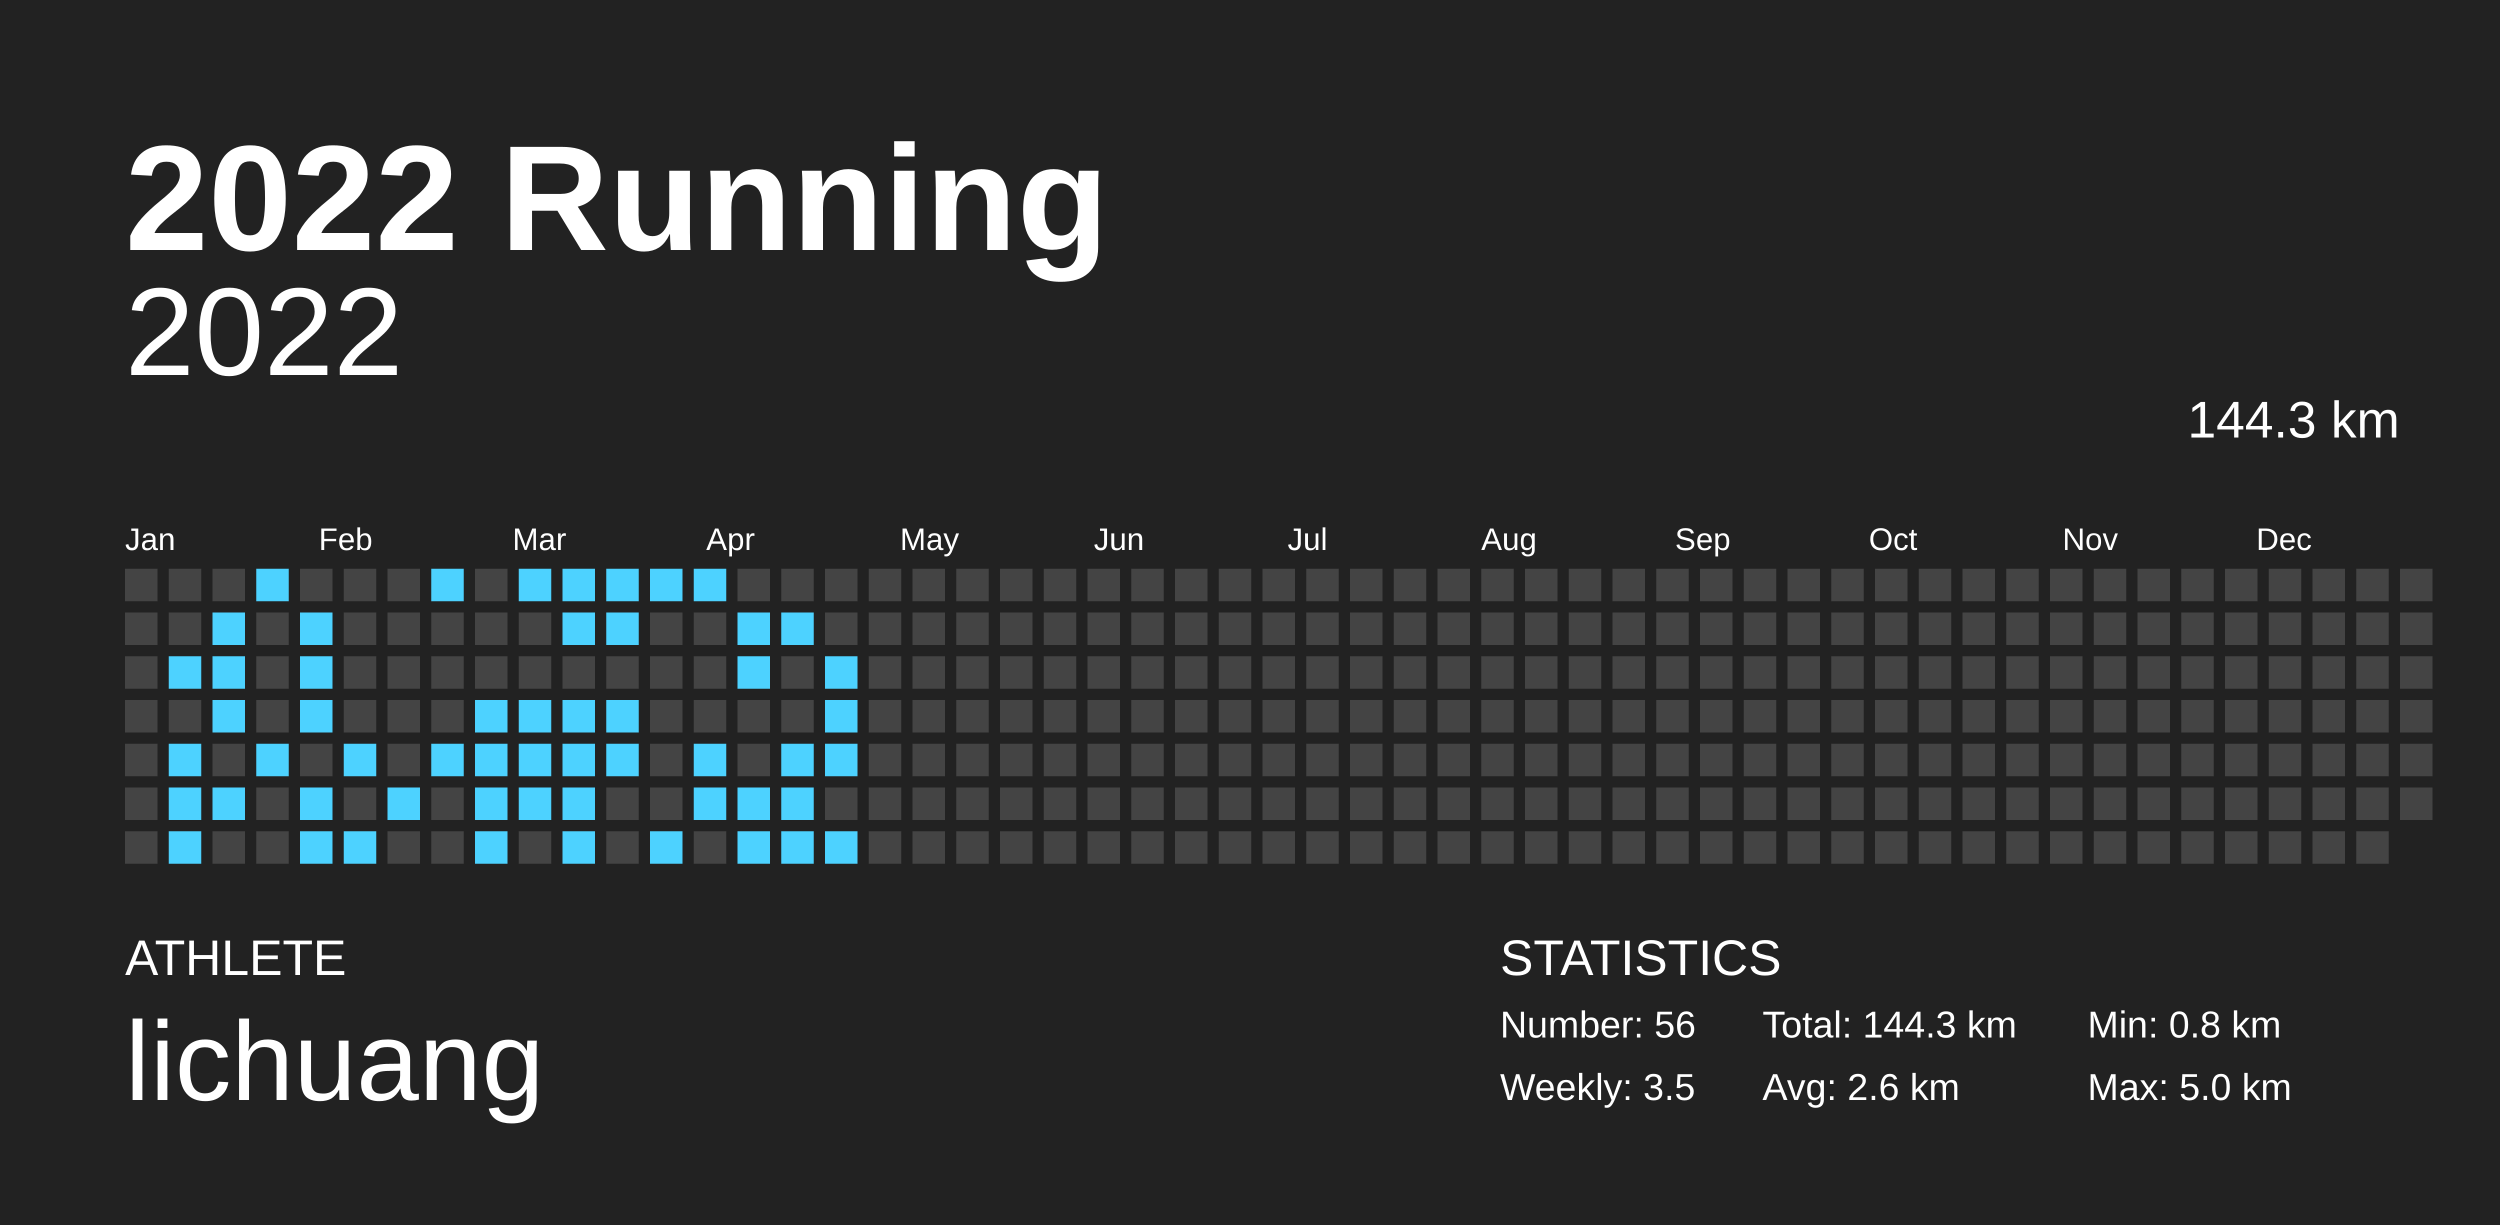
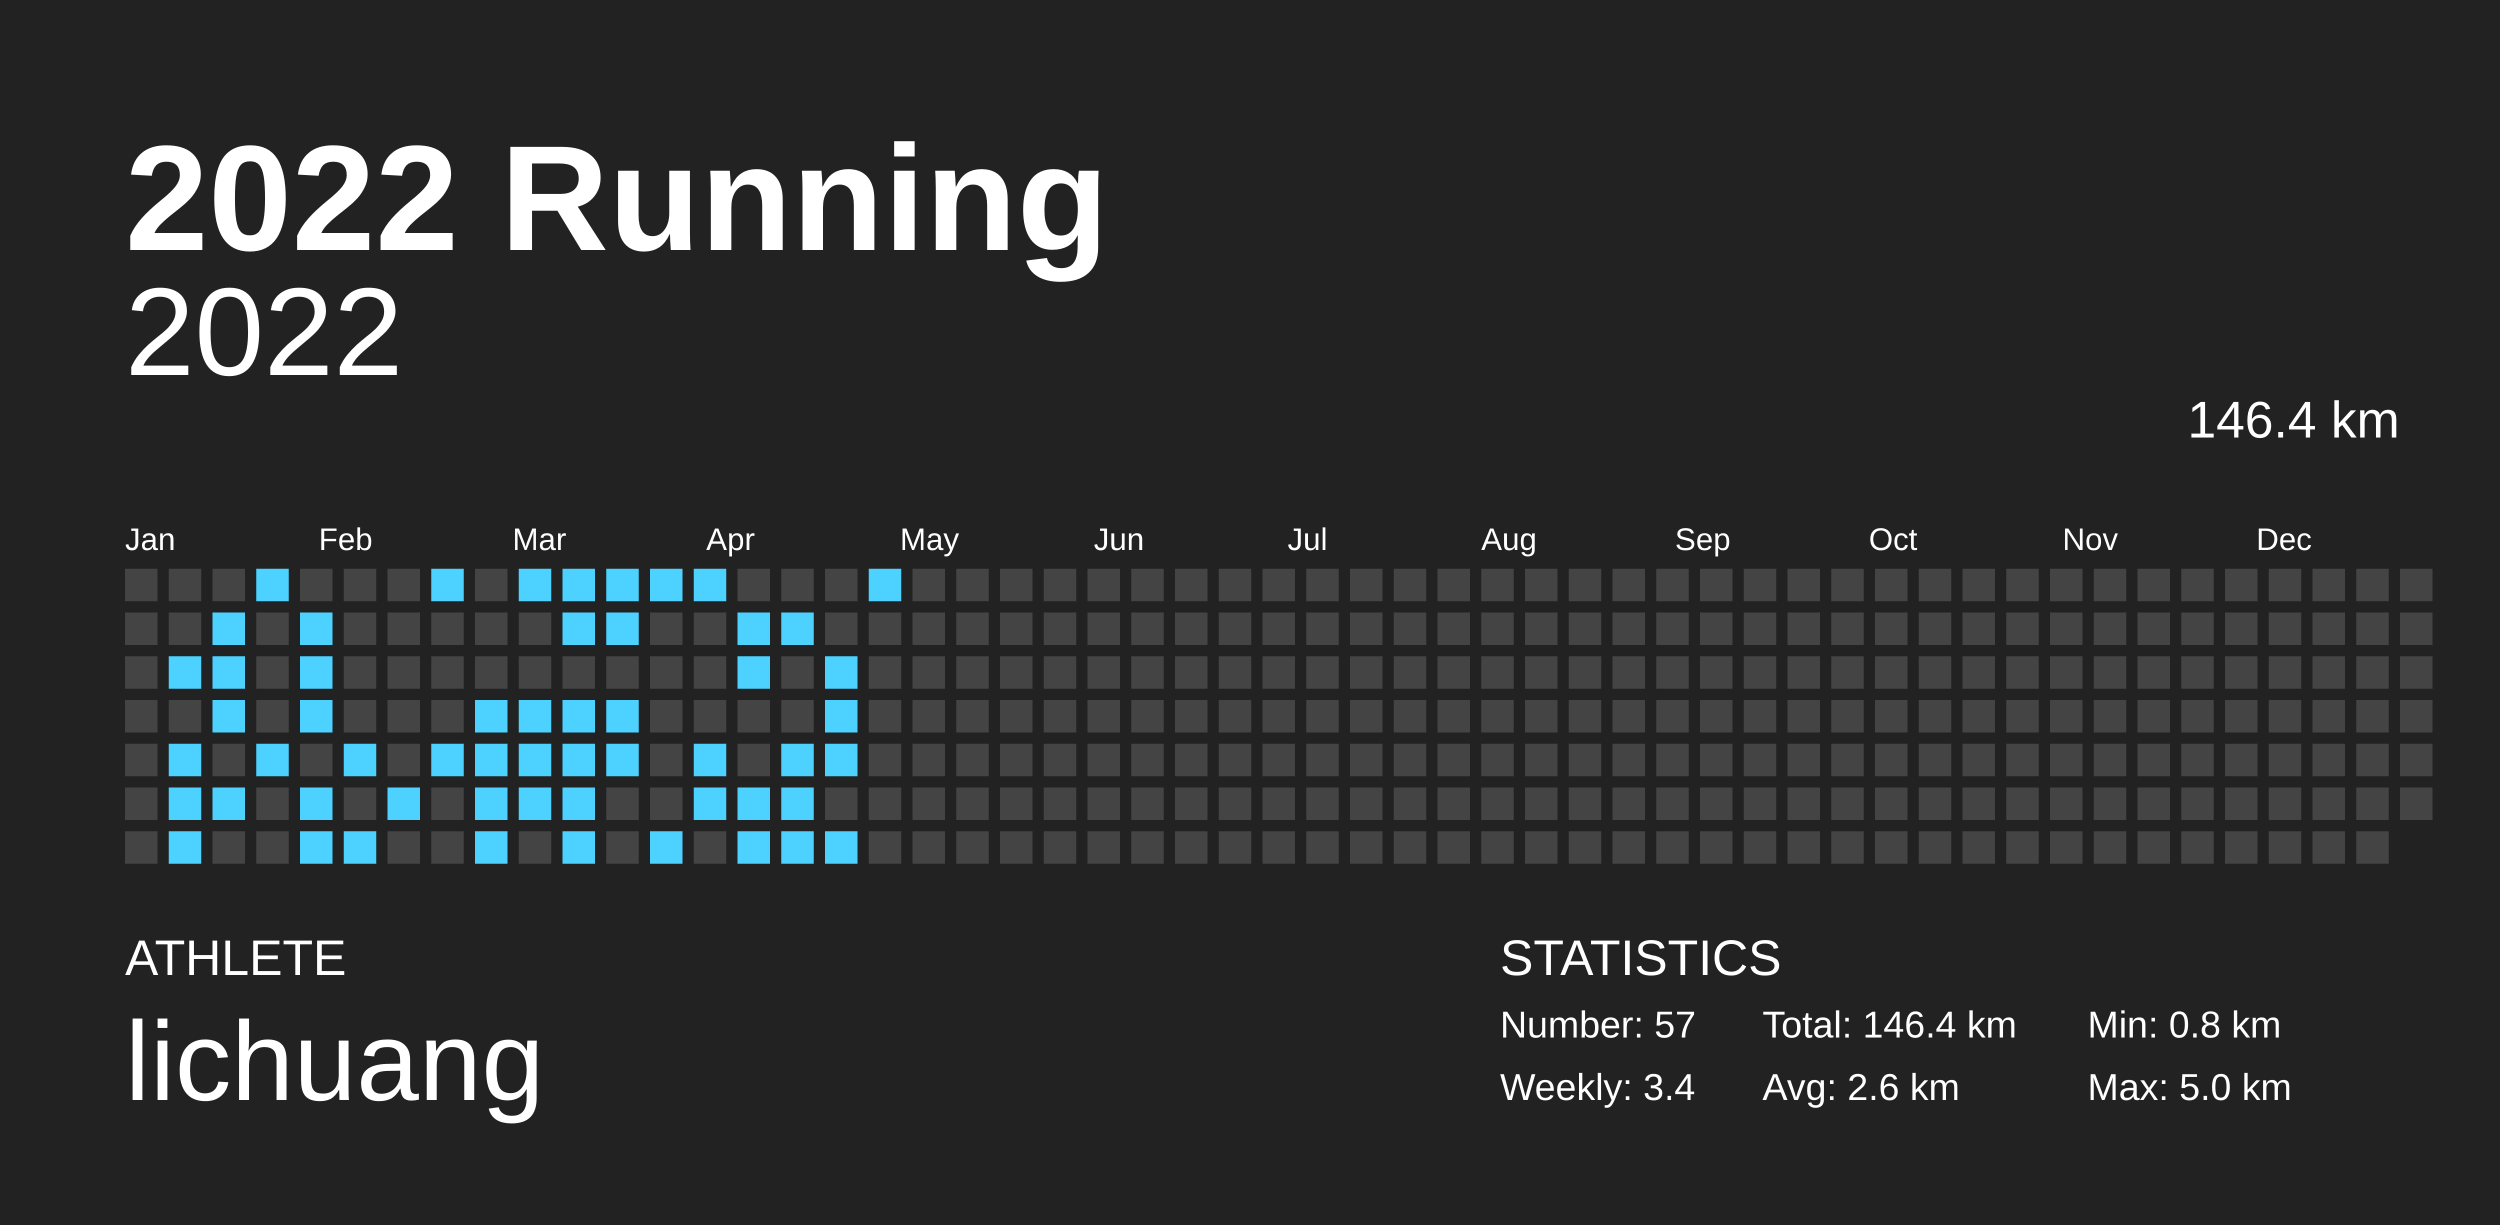
<svg xmlns="http://www.w3.org/2000/svg" baseProfile="full" height="98mm" version="1.1" viewBox="0,0,200,98" width="200mm">
  <defs />
  <rect fill="#222222" height="98" width="200" x="0" y="0" />
  <text fill="#FFFFFF" style="font-size:12px; font-family:Arial; font-weight:bold;" x="10" y="20">2022 Running</text>
  <text fill="#FFFFFF" style="font-size:4px; font-family:Arial" x="10" y="78">ATHLETE</text>
  <text fill="#FFFFFF" style="font-size:9px; font-family:Arial" x="10" y="88">lichuang</text>
  <text fill="#FFFFFF" style="font-size:4px; font-family:Arial" x="120" y="78">STATISTICS</text>
-   <text fill="#FFFFFF" style="font-size:3px; font-family:Arial" x="120" y="83">Number: 56</text>
-   <text fill="#FFFFFF" style="font-size:3px; font-family:Arial" x="120" y="88">Weekly: 3.5</text>
-   <text fill="#FFFFFF" style="font-size:3px; font-family:Arial" x="141" y="83">Total: 144.3 km</text>
+   <text fill="#FFFFFF" style="font-size:3px; font-family:Arial" x="120" y="83">Number: 57</text>
+   <text fill="#FFFFFF" style="font-size:3px; font-family:Arial" x="120" y="88">Weekly: 3.4</text>
+   <text fill="#FFFFFF" style="font-size:3px; font-family:Arial" x="141" y="83">Total: 146.4 km</text>
  <text fill="#FFFFFF" style="font-size:3px; font-family:Arial" x="141" y="88">Avg: 2.6 km</text>
  <text fill="#FFFFFF" style="font-size:3px; font-family:Arial" x="167" y="83">Min: 0.8 km</text>
  <text fill="#FFFFFF" style="font-size:3px; font-family:Arial" x="167" y="88">Max: 5.0 km</text>
  <text alignment-baseline="hanging" fill="#FFFFFF" style="font-size:10.0px; font-family:Arial;" x="10" y="30">2022</text>
-   <text alignment-baseline="hanging" fill="#FFFFFF" style="font-size:4.125px; font-family:Arial;" x="175" y="35">144.3 km</text>
+   <text alignment-baseline="hanging" fill="#FFFFFF" style="font-size:4.125px; font-family:Arial;" x="175" y="35">146.4 km</text>
  <text fill="#FFFFFF" style="font-size:2.5px; font-family:Arial" x="10.0" y="44">Jan</text>
  <text fill="#FFFFFF" style="font-size:2.5px; font-family:Arial" x="25.5" y="44">Feb</text>
  <text fill="#FFFFFF" style="font-size:2.5px; font-family:Arial" x="41.0" y="44">Mar</text>
  <text fill="#FFFFFF" style="font-size:2.5px; font-family:Arial" x="56.5" y="44">Apr</text>
  <text fill="#FFFFFF" style="font-size:2.5px; font-family:Arial" x="72.0" y="44">May</text>
  <text fill="#FFFFFF" style="font-size:2.5px; font-family:Arial" x="87.5" y="44">Jun</text>
  <text fill="#FFFFFF" style="font-size:2.5px; font-family:Arial" x="103.0" y="44">Jul</text>
  <text fill="#FFFFFF" style="font-size:2.5px; font-family:Arial" x="118.5" y="44">Aug</text>
  <text fill="#FFFFFF" style="font-size:2.5px; font-family:Arial" x="134.0" y="44">Sep</text>
  <text fill="#FFFFFF" style="font-size:2.5px; font-family:Arial" x="149.5" y="44">Oct</text>
  <text fill="#FFFFFF" style="font-size:2.5px; font-family:Arial" x="165.0" y="44">Nov</text>
  <text fill="#FFFFFF" style="font-size:2.5px; font-family:Arial" x="180.5" y="44">Dec</text>
  <rect fill="#444444" height="2.6" width="2.6" x="10.0" y="45.5" />
  <rect fill="#444444" height="2.6" width="2.6" x="10.0" y="49.0" />
  <rect fill="#444444" height="2.6" width="2.6" x="10.0" y="52.5" />
  <rect fill="#444444" height="2.6" width="2.6" x="10.0" y="56.0" />
  <rect fill="#444444" height="2.6" width="2.6" x="10.0" y="59.5" />
  <rect fill="#444444" height="2.6" width="2.6" x="10.0" y="63.0" />
  <rect fill="#444444" height="2.6" width="2.6" x="10.0" y="66.5" />
  <rect fill="#444444" height="2.6" width="2.6" x="13.5" y="45.5" />
  <rect fill="#444444" height="2.6" width="2.6" x="13.5" y="49.0" />
  <rect fill="#4dd2ff" height="2.6" width="2.6" x="13.5" y="52.5" />
  <rect fill="#444444" height="2.6" width="2.6" x="13.5" y="56.0" />
  <rect fill="#4dd2ff" height="2.6" width="2.6" x="13.5" y="59.5" />
  <rect fill="#4dd2ff" height="2.6" width="2.6" x="13.5" y="63.0" />
  <rect fill="#4dd2ff" height="2.6" width="2.6" x="13.5" y="66.5" />
  <rect fill="#444444" height="2.6" width="2.6" x="17.0" y="45.5" />
  <rect fill="#4dd2ff" height="2.6" width="2.6" x="17.0" y="49.0" />
  <rect fill="#4dd2ff" height="2.6" width="2.6" x="17.0" y="52.5" />
  <rect fill="#4dd2ff" height="2.6" width="2.6" x="17.0" y="56.0" />
  <rect fill="#444444" height="2.6" width="2.6" x="17.0" y="59.5" />
  <rect fill="#4dd2ff" height="2.6" width="2.6" x="17.0" y="63.0" />
  <rect fill="#444444" height="2.6" width="2.6" x="17.0" y="66.5" />
  <rect fill="#4dd2ff" height="2.6" width="2.6" x="20.5" y="45.5" />
  <rect fill="#444444" height="2.6" width="2.6" x="20.5" y="49.0" />
  <rect fill="#444444" height="2.6" width="2.6" x="20.5" y="52.5" />
  <rect fill="#444444" height="2.6" width="2.6" x="20.5" y="56.0" />
  <rect fill="#4dd2ff" height="2.6" width="2.6" x="20.5" y="59.5" />
  <rect fill="#444444" height="2.6" width="2.6" x="20.5" y="63.0" />
  <rect fill="#444444" height="2.6" width="2.6" x="20.5" y="66.5" />
  <rect fill="#444444" height="2.6" width="2.6" x="24.0" y="45.5" />
  <rect fill="#4dd2ff" height="2.6" width="2.6" x="24.0" y="49.0" />
  <rect fill="#4dd2ff" height="2.6" width="2.6" x="24.0" y="52.5" />
  <rect fill="#4dd2ff" height="2.6" width="2.6" x="24.0" y="56.0" />
  <rect fill="#444444" height="2.6" width="2.6" x="24.0" y="59.5" />
  <rect fill="#4dd2ff" height="2.6" width="2.6" x="24.0" y="63.0" />
  <rect fill="#4dd2ff" height="2.6" width="2.6" x="24.0" y="66.5" />
  <rect fill="#444444" height="2.6" width="2.6" x="27.5" y="45.5" />
  <rect fill="#444444" height="2.6" width="2.6" x="27.5" y="49.0" />
  <rect fill="#444444" height="2.6" width="2.6" x="27.5" y="52.5" />
  <rect fill="#444444" height="2.6" width="2.6" x="27.5" y="56.0" />
  <rect fill="#4dd2ff" height="2.6" width="2.6" x="27.5" y="59.5" />
  <rect fill="#444444" height="2.6" width="2.6" x="27.5" y="63.0" />
  <rect fill="#4dd2ff" height="2.6" width="2.6" x="27.5" y="66.5" />
  <rect fill="#444444" height="2.6" width="2.6" x="31.0" y="45.5" />
  <rect fill="#444444" height="2.6" width="2.6" x="31.0" y="49.0" />
  <rect fill="#444444" height="2.6" width="2.6" x="31.0" y="52.5" />
  <rect fill="#444444" height="2.6" width="2.6" x="31.0" y="56.0" />
  <rect fill="#444444" height="2.6" width="2.6" x="31.0" y="59.5" />
  <rect fill="#4dd2ff" height="2.6" width="2.6" x="31.0" y="63.0" />
  <rect fill="#444444" height="2.6" width="2.6" x="31.0" y="66.5" />
  <rect fill="#4dd2ff" height="2.6" width="2.6" x="34.5" y="45.5" />
  <rect fill="#444444" height="2.6" width="2.6" x="34.5" y="49.0" />
  <rect fill="#444444" height="2.6" width="2.6" x="34.5" y="52.5" />
  <rect fill="#444444" height="2.6" width="2.6" x="34.5" y="56.0" />
  <rect fill="#4dd2ff" height="2.6" width="2.6" x="34.5" y="59.5" />
  <rect fill="#444444" height="2.6" width="2.6" x="34.5" y="63.0" />
  <rect fill="#444444" height="2.6" width="2.6" x="34.5" y="66.5" />
  <rect fill="#444444" height="2.6" width="2.6" x="38.0" y="45.5" />
  <rect fill="#444444" height="2.6" width="2.6" x="38.0" y="49.0" />
  <rect fill="#444444" height="2.6" width="2.6" x="38.0" y="52.5" />
  <rect fill="#4dd2ff" height="2.6" width="2.6" x="38.0" y="56.0" />
  <rect fill="#4dd2ff" height="2.6" width="2.6" x="38.0" y="59.5" />
  <rect fill="#4dd2ff" height="2.6" width="2.6" x="38.0" y="63.0" />
  <rect fill="#4dd2ff" height="2.6" width="2.6" x="38.0" y="66.5" />
  <rect fill="#4dd2ff" height="2.6" width="2.6" x="41.5" y="45.5" />
  <rect fill="#444444" height="2.6" width="2.6" x="41.5" y="49.0" />
  <rect fill="#444444" height="2.6" width="2.6" x="41.5" y="52.5" />
  <rect fill="#4dd2ff" height="2.6" width="2.6" x="41.5" y="56.0" />
  <rect fill="#4dd2ff" height="2.6" width="2.6" x="41.5" y="59.5" />
  <rect fill="#4dd2ff" height="2.6" width="2.6" x="41.5" y="63.0" />
  <rect fill="#444444" height="2.6" width="2.6" x="41.5" y="66.5" />
  <rect fill="#4dd2ff" height="2.6" width="2.6" x="45.0" y="45.5" />
  <rect fill="#4dd2ff" height="2.6" width="2.6" x="45.0" y="49.0" />
  <rect fill="#444444" height="2.6" width="2.6" x="45.0" y="52.5" />
  <rect fill="#4dd2ff" height="2.6" width="2.6" x="45.0" y="56.0" />
  <rect fill="#4dd2ff" height="2.6" width="2.6" x="45.0" y="59.5" />
  <rect fill="#4dd2ff" height="2.6" width="2.6" x="45.0" y="63.0" />
  <rect fill="#4dd2ff" height="2.6" width="2.6" x="45.0" y="66.5" />
  <rect fill="#4dd2ff" height="2.6" width="2.6" x="48.5" y="45.5" />
  <rect fill="#4dd2ff" height="2.6" width="2.6" x="48.5" y="49.0" />
  <rect fill="#444444" height="2.6" width="2.6" x="48.5" y="52.5" />
  <rect fill="#4dd2ff" height="2.6" width="2.6" x="48.5" y="56.0" />
  <rect fill="#4dd2ff" height="2.6" width="2.6" x="48.5" y="59.5" />
  <rect fill="#444444" height="2.6" width="2.6" x="48.5" y="63.0" />
  <rect fill="#444444" height="2.6" width="2.6" x="48.5" y="66.5" />
  <rect fill="#4dd2ff" height="2.6" width="2.6" x="52.0" y="45.5" />
  <rect fill="#444444" height="2.6" width="2.6" x="52.0" y="49.0" />
  <rect fill="#444444" height="2.6" width="2.6" x="52.0" y="52.5" />
  <rect fill="#444444" height="2.6" width="2.6" x="52.0" y="56.0" />
  <rect fill="#444444" height="2.6" width="2.6" x="52.0" y="59.5" />
  <rect fill="#444444" height="2.6" width="2.6" x="52.0" y="63.0" />
  <rect fill="#4dd2ff" height="2.6" width="2.6" x="52.0" y="66.5" />
  <rect fill="#4dd2ff" height="2.6" width="2.6" x="55.5" y="45.5" />
  <rect fill="#444444" height="2.6" width="2.6" x="55.5" y="49.0" />
  <rect fill="#444444" height="2.6" width="2.6" x="55.5" y="52.5" />
  <rect fill="#444444" height="2.6" width="2.6" x="55.5" y="56.0" />
  <rect fill="#4dd2ff" height="2.6" width="2.6" x="55.5" y="59.5" />
  <rect fill="#4dd2ff" height="2.6" width="2.6" x="55.5" y="63.0" />
  <rect fill="#444444" height="2.6" width="2.6" x="55.5" y="66.5" />
  <rect fill="#444444" height="2.6" width="2.6" x="59.0" y="45.5" />
  <rect fill="#4dd2ff" height="2.6" width="2.6" x="59.0" y="49.0" />
  <rect fill="#4dd2ff" height="2.6" width="2.6" x="59.0" y="52.5" />
  <rect fill="#444444" height="2.6" width="2.6" x="59.0" y="56.0" />
  <rect fill="#444444" height="2.6" width="2.6" x="59.0" y="59.5" />
  <rect fill="#4dd2ff" height="2.6" width="2.6" x="59.0" y="63.0" />
  <rect fill="#4dd2ff" height="2.6" width="2.6" x="59.0" y="66.5" />
  <rect fill="#444444" height="2.6" width="2.6" x="62.5" y="45.5" />
  <rect fill="#4dd2ff" height="2.6" width="2.6" x="62.5" y="49.0" />
  <rect fill="#444444" height="2.6" width="2.6" x="62.5" y="52.5" />
  <rect fill="#444444" height="2.6" width="2.6" x="62.5" y="56.0" />
  <rect fill="#4dd2ff" height="2.6" width="2.6" x="62.5" y="59.5" />
  <rect fill="#4dd2ff" height="2.6" width="2.6" x="62.5" y="63.0" />
  <rect fill="#4dd2ff" height="2.6" width="2.6" x="62.5" y="66.5" />
  <rect fill="#444444" height="2.6" width="2.6" x="66.0" y="45.5" />
  <rect fill="#444444" height="2.6" width="2.6" x="66.0" y="49.0" />
  <rect fill="#4dd2ff" height="2.6" width="2.6" x="66.0" y="52.5" />
  <rect fill="#4dd2ff" height="2.6" width="2.6" x="66.0" y="56.0" />
  <rect fill="#4dd2ff" height="2.6" width="2.6" x="66.0" y="59.5" />
  <rect fill="#444444" height="2.6" width="2.6" x="66.0" y="63.0" />
  <rect fill="#4dd2ff" height="2.6" width="2.6" x="66.0" y="66.5" />
-   <rect fill="#444444" height="2.6" width="2.6" x="69.5" y="45.5" />
+   <rect fill="#4dd2ff" height="2.6" width="2.6" x="69.5" y="45.5" />
  <rect fill="#444444" height="2.6" width="2.6" x="69.5" y="49.0" />
  <rect fill="#444444" height="2.6" width="2.6" x="69.5" y="52.5" />
  <rect fill="#444444" height="2.6" width="2.6" x="69.5" y="56.0" />
  <rect fill="#444444" height="2.6" width="2.6" x="69.5" y="59.5" />
  <rect fill="#444444" height="2.6" width="2.6" x="69.5" y="63.0" />
  <rect fill="#444444" height="2.6" width="2.6" x="69.5" y="66.5" />
  <rect fill="#444444" height="2.6" width="2.6" x="73.0" y="45.5" />
  <rect fill="#444444" height="2.6" width="2.6" x="73.0" y="49.0" />
  <rect fill="#444444" height="2.6" width="2.6" x="73.0" y="52.5" />
  <rect fill="#444444" height="2.6" width="2.6" x="73.0" y="56.0" />
  <rect fill="#444444" height="2.6" width="2.6" x="73.0" y="59.5" />
  <rect fill="#444444" height="2.6" width="2.6" x="73.0" y="63.0" />
  <rect fill="#444444" height="2.6" width="2.6" x="73.0" y="66.5" />
  <rect fill="#444444" height="2.6" width="2.6" x="76.5" y="45.5" />
  <rect fill="#444444" height="2.6" width="2.6" x="76.5" y="49.0" />
  <rect fill="#444444" height="2.6" width="2.6" x="76.5" y="52.5" />
  <rect fill="#444444" height="2.6" width="2.6" x="76.5" y="56.0" />
  <rect fill="#444444" height="2.6" width="2.6" x="76.5" y="59.5" />
  <rect fill="#444444" height="2.6" width="2.6" x="76.5" y="63.0" />
  <rect fill="#444444" height="2.6" width="2.6" x="76.5" y="66.5" />
  <rect fill="#444444" height="2.6" width="2.6" x="80.0" y="45.5" />
  <rect fill="#444444" height="2.6" width="2.6" x="80.0" y="49.0" />
  <rect fill="#444444" height="2.6" width="2.6" x="80.0" y="52.5" />
  <rect fill="#444444" height="2.6" width="2.6" x="80.0" y="56.0" />
  <rect fill="#444444" height="2.6" width="2.6" x="80.0" y="59.5" />
  <rect fill="#444444" height="2.6" width="2.6" x="80.0" y="63.0" />
  <rect fill="#444444" height="2.6" width="2.6" x="80.0" y="66.5" />
  <rect fill="#444444" height="2.6" width="2.6" x="83.5" y="45.5" />
  <rect fill="#444444" height="2.6" width="2.6" x="83.5" y="49.0" />
  <rect fill="#444444" height="2.6" width="2.6" x="83.5" y="52.5" />
  <rect fill="#444444" height="2.6" width="2.6" x="83.5" y="56.0" />
  <rect fill="#444444" height="2.6" width="2.6" x="83.5" y="59.5" />
  <rect fill="#444444" height="2.6" width="2.6" x="83.5" y="63.0" />
  <rect fill="#444444" height="2.6" width="2.6" x="83.5" y="66.5" />
  <rect fill="#444444" height="2.6" width="2.6" x="87.0" y="45.5" />
  <rect fill="#444444" height="2.6" width="2.6" x="87.0" y="49.0" />
  <rect fill="#444444" height="2.6" width="2.6" x="87.0" y="52.5" />
  <rect fill="#444444" height="2.6" width="2.6" x="87.0" y="56.0" />
  <rect fill="#444444" height="2.6" width="2.6" x="87.0" y="59.5" />
  <rect fill="#444444" height="2.6" width="2.6" x="87.0" y="63.0" />
  <rect fill="#444444" height="2.6" width="2.6" x="87.0" y="66.5" />
  <rect fill="#444444" height="2.6" width="2.6" x="90.5" y="45.5" />
  <rect fill="#444444" height="2.6" width="2.6" x="90.5" y="49.0" />
  <rect fill="#444444" height="2.6" width="2.6" x="90.5" y="52.5" />
  <rect fill="#444444" height="2.6" width="2.6" x="90.5" y="56.0" />
  <rect fill="#444444" height="2.6" width="2.6" x="90.5" y="59.5" />
  <rect fill="#444444" height="2.6" width="2.6" x="90.5" y="63.0" />
  <rect fill="#444444" height="2.6" width="2.6" x="90.5" y="66.5" />
  <rect fill="#444444" height="2.6" width="2.6" x="94.0" y="45.5" />
  <rect fill="#444444" height="2.6" width="2.6" x="94.0" y="49.0" />
  <rect fill="#444444" height="2.6" width="2.6" x="94.0" y="52.5" />
  <rect fill="#444444" height="2.6" width="2.6" x="94.0" y="56.0" />
  <rect fill="#444444" height="2.6" width="2.6" x="94.0" y="59.5" />
  <rect fill="#444444" height="2.6" width="2.6" x="94.0" y="63.0" />
  <rect fill="#444444" height="2.6" width="2.6" x="94.0" y="66.5" />
  <rect fill="#444444" height="2.6" width="2.6" x="97.5" y="45.5" />
  <rect fill="#444444" height="2.6" width="2.6" x="97.5" y="49.0" />
  <rect fill="#444444" height="2.6" width="2.6" x="97.5" y="52.5" />
  <rect fill="#444444" height="2.6" width="2.6" x="97.5" y="56.0" />
  <rect fill="#444444" height="2.6" width="2.6" x="97.5" y="59.5" />
  <rect fill="#444444" height="2.6" width="2.6" x="97.5" y="63.0" />
  <rect fill="#444444" height="2.6" width="2.6" x="97.5" y="66.5" />
  <rect fill="#444444" height="2.6" width="2.6" x="101.0" y="45.5" />
  <rect fill="#444444" height="2.6" width="2.6" x="101.0" y="49.0" />
  <rect fill="#444444" height="2.6" width="2.6" x="101.0" y="52.5" />
  <rect fill="#444444" height="2.6" width="2.6" x="101.0" y="56.0" />
  <rect fill="#444444" height="2.6" width="2.6" x="101.0" y="59.5" />
  <rect fill="#444444" height="2.6" width="2.6" x="101.0" y="63.0" />
  <rect fill="#444444" height="2.6" width="2.6" x="101.0" y="66.5" />
  <rect fill="#444444" height="2.6" width="2.6" x="104.5" y="45.5" />
  <rect fill="#444444" height="2.6" width="2.6" x="104.5" y="49.0" />
  <rect fill="#444444" height="2.6" width="2.6" x="104.5" y="52.5" />
  <rect fill="#444444" height="2.6" width="2.6" x="104.5" y="56.0" />
  <rect fill="#444444" height="2.6" width="2.6" x="104.5" y="59.5" />
  <rect fill="#444444" height="2.6" width="2.6" x="104.5" y="63.0" />
  <rect fill="#444444" height="2.6" width="2.6" x="104.5" y="66.5" />
  <rect fill="#444444" height="2.6" width="2.6" x="108.0" y="45.5" />
  <rect fill="#444444" height="2.6" width="2.6" x="108.0" y="49.0" />
  <rect fill="#444444" height="2.6" width="2.6" x="108.0" y="52.5" />
  <rect fill="#444444" height="2.6" width="2.6" x="108.0" y="56.0" />
  <rect fill="#444444" height="2.6" width="2.6" x="108.0" y="59.5" />
  <rect fill="#444444" height="2.6" width="2.6" x="108.0" y="63.0" />
  <rect fill="#444444" height="2.6" width="2.6" x="108.0" y="66.5" />
  <rect fill="#444444" height="2.6" width="2.6" x="111.5" y="45.5" />
  <rect fill="#444444" height="2.6" width="2.6" x="111.5" y="49.0" />
  <rect fill="#444444" height="2.6" width="2.6" x="111.5" y="52.5" />
  <rect fill="#444444" height="2.6" width="2.6" x="111.5" y="56.0" />
  <rect fill="#444444" height="2.6" width="2.6" x="111.5" y="59.5" />
  <rect fill="#444444" height="2.6" width="2.6" x="111.5" y="63.0" />
  <rect fill="#444444" height="2.6" width="2.6" x="111.5" y="66.5" />
  <rect fill="#444444" height="2.6" width="2.6" x="115.0" y="45.5" />
  <rect fill="#444444" height="2.6" width="2.6" x="115.0" y="49.0" />
  <rect fill="#444444" height="2.6" width="2.6" x="115.0" y="52.5" />
  <rect fill="#444444" height="2.6" width="2.6" x="115.0" y="56.0" />
  <rect fill="#444444" height="2.6" width="2.6" x="115.0" y="59.5" />
  <rect fill="#444444" height="2.6" width="2.6" x="115.0" y="63.0" />
  <rect fill="#444444" height="2.6" width="2.6" x="115.0" y="66.5" />
  <rect fill="#444444" height="2.6" width="2.6" x="118.5" y="45.5" />
  <rect fill="#444444" height="2.6" width="2.6" x="118.5" y="49.0" />
  <rect fill="#444444" height="2.6" width="2.6" x="118.5" y="52.5" />
  <rect fill="#444444" height="2.6" width="2.6" x="118.5" y="56.0" />
  <rect fill="#444444" height="2.6" width="2.6" x="118.5" y="59.5" />
  <rect fill="#444444" height="2.6" width="2.6" x="118.5" y="63.0" />
  <rect fill="#444444" height="2.6" width="2.6" x="118.5" y="66.5" />
  <rect fill="#444444" height="2.6" width="2.6" x="122.0" y="45.5" />
  <rect fill="#444444" height="2.6" width="2.6" x="122.0" y="49.0" />
  <rect fill="#444444" height="2.6" width="2.6" x="122.0" y="52.5" />
  <rect fill="#444444" height="2.6" width="2.6" x="122.0" y="56.0" />
  <rect fill="#444444" height="2.6" width="2.6" x="122.0" y="59.5" />
  <rect fill="#444444" height="2.6" width="2.6" x="122.0" y="63.0" />
  <rect fill="#444444" height="2.6" width="2.6" x="122.0" y="66.5" />
  <rect fill="#444444" height="2.6" width="2.6" x="125.5" y="45.5" />
  <rect fill="#444444" height="2.6" width="2.6" x="125.5" y="49.0" />
  <rect fill="#444444" height="2.6" width="2.6" x="125.5" y="52.5" />
  <rect fill="#444444" height="2.6" width="2.6" x="125.5" y="56.0" />
  <rect fill="#444444" height="2.6" width="2.6" x="125.5" y="59.5" />
  <rect fill="#444444" height="2.6" width="2.6" x="125.5" y="63.0" />
  <rect fill="#444444" height="2.6" width="2.6" x="125.5" y="66.5" />
  <rect fill="#444444" height="2.6" width="2.6" x="129.0" y="45.5" />
  <rect fill="#444444" height="2.6" width="2.6" x="129.0" y="49.0" />
  <rect fill="#444444" height="2.6" width="2.6" x="129.0" y="52.5" />
  <rect fill="#444444" height="2.6" width="2.6" x="129.0" y="56.0" />
  <rect fill="#444444" height="2.6" width="2.6" x="129.0" y="59.5" />
  <rect fill="#444444" height="2.6" width="2.6" x="129.0" y="63.0" />
  <rect fill="#444444" height="2.6" width="2.6" x="129.0" y="66.5" />
  <rect fill="#444444" height="2.6" width="2.6" x="132.5" y="45.5" />
  <rect fill="#444444" height="2.6" width="2.6" x="132.5" y="49.0" />
  <rect fill="#444444" height="2.6" width="2.6" x="132.5" y="52.5" />
  <rect fill="#444444" height="2.6" width="2.6" x="132.5" y="56.0" />
  <rect fill="#444444" height="2.6" width="2.6" x="132.5" y="59.5" />
  <rect fill="#444444" height="2.6" width="2.6" x="132.5" y="63.0" />
  <rect fill="#444444" height="2.6" width="2.6" x="132.5" y="66.5" />
  <rect fill="#444444" height="2.6" width="2.6" x="136.0" y="45.5" />
  <rect fill="#444444" height="2.6" width="2.6" x="136.0" y="49.0" />
  <rect fill="#444444" height="2.6" width="2.6" x="136.0" y="52.5" />
  <rect fill="#444444" height="2.6" width="2.6" x="136.0" y="56.0" />
  <rect fill="#444444" height="2.6" width="2.6" x="136.0" y="59.5" />
  <rect fill="#444444" height="2.6" width="2.6" x="136.0" y="63.0" />
  <rect fill="#444444" height="2.6" width="2.6" x="136.0" y="66.5" />
  <rect fill="#444444" height="2.6" width="2.6" x="139.5" y="45.5" />
  <rect fill="#444444" height="2.6" width="2.6" x="139.5" y="49.0" />
  <rect fill="#444444" height="2.6" width="2.6" x="139.5" y="52.5" />
  <rect fill="#444444" height="2.6" width="2.6" x="139.5" y="56.0" />
  <rect fill="#444444" height="2.6" width="2.6" x="139.5" y="59.5" />
  <rect fill="#444444" height="2.6" width="2.6" x="139.5" y="63.0" />
  <rect fill="#444444" height="2.6" width="2.6" x="139.5" y="66.5" />
  <rect fill="#444444" height="2.6" width="2.6" x="143.0" y="45.5" />
  <rect fill="#444444" height="2.6" width="2.6" x="143.0" y="49.0" />
  <rect fill="#444444" height="2.6" width="2.6" x="143.0" y="52.5" />
  <rect fill="#444444" height="2.6" width="2.6" x="143.0" y="56.0" />
  <rect fill="#444444" height="2.6" width="2.6" x="143.0" y="59.5" />
  <rect fill="#444444" height="2.6" width="2.6" x="143.0" y="63.0" />
  <rect fill="#444444" height="2.6" width="2.6" x="143.0" y="66.5" />
  <rect fill="#444444" height="2.6" width="2.6" x="146.5" y="45.5" />
  <rect fill="#444444" height="2.6" width="2.6" x="146.5" y="49.0" />
  <rect fill="#444444" height="2.6" width="2.6" x="146.5" y="52.5" />
  <rect fill="#444444" height="2.6" width="2.6" x="146.5" y="56.0" />
  <rect fill="#444444" height="2.6" width="2.6" x="146.5" y="59.5" />
  <rect fill="#444444" height="2.6" width="2.6" x="146.5" y="63.0" />
  <rect fill="#444444" height="2.6" width="2.6" x="146.5" y="66.5" />
  <rect fill="#444444" height="2.6" width="2.6" x="150.0" y="45.5" />
  <rect fill="#444444" height="2.6" width="2.6" x="150.0" y="49.0" />
  <rect fill="#444444" height="2.6" width="2.6" x="150.0" y="52.5" />
  <rect fill="#444444" height="2.6" width="2.6" x="150.0" y="56.0" />
  <rect fill="#444444" height="2.6" width="2.6" x="150.0" y="59.5" />
  <rect fill="#444444" height="2.6" width="2.6" x="150.0" y="63.0" />
  <rect fill="#444444" height="2.6" width="2.6" x="150.0" y="66.5" />
  <rect fill="#444444" height="2.6" width="2.6" x="153.5" y="45.5" />
  <rect fill="#444444" height="2.6" width="2.6" x="153.5" y="49.0" />
  <rect fill="#444444" height="2.6" width="2.6" x="153.5" y="52.5" />
  <rect fill="#444444" height="2.6" width="2.6" x="153.5" y="56.0" />
  <rect fill="#444444" height="2.6" width="2.6" x="153.5" y="59.5" />
  <rect fill="#444444" height="2.6" width="2.6" x="153.5" y="63.0" />
  <rect fill="#444444" height="2.6" width="2.6" x="153.5" y="66.5" />
  <rect fill="#444444" height="2.6" width="2.6" x="157.0" y="45.5" />
  <rect fill="#444444" height="2.6" width="2.6" x="157.0" y="49.0" />
  <rect fill="#444444" height="2.6" width="2.6" x="157.0" y="52.5" />
  <rect fill="#444444" height="2.6" width="2.6" x="157.0" y="56.0" />
  <rect fill="#444444" height="2.6" width="2.6" x="157.0" y="59.5" />
  <rect fill="#444444" height="2.6" width="2.6" x="157.0" y="63.0" />
  <rect fill="#444444" height="2.6" width="2.6" x="157.0" y="66.5" />
  <rect fill="#444444" height="2.6" width="2.6" x="160.5" y="45.5" />
  <rect fill="#444444" height="2.6" width="2.6" x="160.5" y="49.0" />
  <rect fill="#444444" height="2.6" width="2.6" x="160.5" y="52.5" />
  <rect fill="#444444" height="2.6" width="2.6" x="160.5" y="56.0" />
  <rect fill="#444444" height="2.6" width="2.6" x="160.5" y="59.5" />
  <rect fill="#444444" height="2.6" width="2.6" x="160.5" y="63.0" />
  <rect fill="#444444" height="2.6" width="2.6" x="160.5" y="66.5" />
  <rect fill="#444444" height="2.6" width="2.6" x="164.0" y="45.5" />
  <rect fill="#444444" height="2.6" width="2.6" x="164.0" y="49.0" />
  <rect fill="#444444" height="2.6" width="2.6" x="164.0" y="52.5" />
  <rect fill="#444444" height="2.6" width="2.6" x="164.0" y="56.0" />
  <rect fill="#444444" height="2.6" width="2.6" x="164.0" y="59.5" />
  <rect fill="#444444" height="2.6" width="2.6" x="164.0" y="63.0" />
  <rect fill="#444444" height="2.6" width="2.6" x="164.0" y="66.5" />
  <rect fill="#444444" height="2.6" width="2.6" x="167.5" y="45.5" />
  <rect fill="#444444" height="2.6" width="2.6" x="167.5" y="49.0" />
  <rect fill="#444444" height="2.6" width="2.6" x="167.5" y="52.5" />
  <rect fill="#444444" height="2.6" width="2.6" x="167.5" y="56.0" />
  <rect fill="#444444" height="2.6" width="2.6" x="167.5" y="59.5" />
  <rect fill="#444444" height="2.6" width="2.6" x="167.5" y="63.0" />
  <rect fill="#444444" height="2.6" width="2.6" x="167.5" y="66.5" />
  <rect fill="#444444" height="2.6" width="2.6" x="171.0" y="45.5" />
  <rect fill="#444444" height="2.6" width="2.6" x="171.0" y="49.0" />
  <rect fill="#444444" height="2.6" width="2.6" x="171.0" y="52.5" />
  <rect fill="#444444" height="2.6" width="2.6" x="171.0" y="56.0" />
  <rect fill="#444444" height="2.6" width="2.6" x="171.0" y="59.5" />
  <rect fill="#444444" height="2.6" width="2.6" x="171.0" y="63.0" />
  <rect fill="#444444" height="2.6" width="2.6" x="171.0" y="66.5" />
  <rect fill="#444444" height="2.6" width="2.6" x="174.5" y="45.5" />
  <rect fill="#444444" height="2.6" width="2.6" x="174.5" y="49.0" />
  <rect fill="#444444" height="2.6" width="2.6" x="174.5" y="52.5" />
  <rect fill="#444444" height="2.6" width="2.6" x="174.5" y="56.0" />
  <rect fill="#444444" height="2.6" width="2.6" x="174.5" y="59.5" />
  <rect fill="#444444" height="2.6" width="2.6" x="174.5" y="63.0" />
  <rect fill="#444444" height="2.6" width="2.6" x="174.5" y="66.5" />
  <rect fill="#444444" height="2.6" width="2.6" x="178.0" y="45.5" />
  <rect fill="#444444" height="2.6" width="2.6" x="178.0" y="49.0" />
  <rect fill="#444444" height="2.6" width="2.6" x="178.0" y="52.5" />
  <rect fill="#444444" height="2.6" width="2.6" x="178.0" y="56.0" />
  <rect fill="#444444" height="2.6" width="2.6" x="178.0" y="59.5" />
  <rect fill="#444444" height="2.6" width="2.6" x="178.0" y="63.0" />
  <rect fill="#444444" height="2.6" width="2.6" x="178.0" y="66.5" />
  <rect fill="#444444" height="2.6" width="2.6" x="181.5" y="45.5" />
  <rect fill="#444444" height="2.6" width="2.6" x="181.5" y="49.0" />
  <rect fill="#444444" height="2.6" width="2.6" x="181.5" y="52.5" />
  <rect fill="#444444" height="2.6" width="2.6" x="181.5" y="56.0" />
  <rect fill="#444444" height="2.6" width="2.6" x="181.5" y="59.5" />
  <rect fill="#444444" height="2.6" width="2.6" x="181.5" y="63.0" />
  <rect fill="#444444" height="2.6" width="2.6" x="181.5" y="66.5" />
  <rect fill="#444444" height="2.6" width="2.6" x="185.0" y="45.5" />
  <rect fill="#444444" height="2.6" width="2.6" x="185.0" y="49.0" />
  <rect fill="#444444" height="2.6" width="2.6" x="185.0" y="52.5" />
  <rect fill="#444444" height="2.6" width="2.6" x="185.0" y="56.0" />
  <rect fill="#444444" height="2.6" width="2.6" x="185.0" y="59.5" />
  <rect fill="#444444" height="2.6" width="2.6" x="185.0" y="63.0" />
  <rect fill="#444444" height="2.6" width="2.6" x="185.0" y="66.5" />
  <rect fill="#444444" height="2.6" width="2.6" x="188.5" y="45.5" />
  <rect fill="#444444" height="2.6" width="2.6" x="188.5" y="49.0" />
  <rect fill="#444444" height="2.6" width="2.6" x="188.5" y="52.5" />
  <rect fill="#444444" height="2.6" width="2.6" x="188.5" y="56.0" />
  <rect fill="#444444" height="2.6" width="2.6" x="188.5" y="59.5" />
  <rect fill="#444444" height="2.6" width="2.6" x="188.5" y="63.0" />
  <rect fill="#444444" height="2.6" width="2.6" x="188.5" y="66.5" />
  <rect fill="#444444" height="2.6" width="2.6" x="192.0" y="45.5" />
  <rect fill="#444444" height="2.6" width="2.6" x="192.0" y="49.0" />
  <rect fill="#444444" height="2.6" width="2.6" x="192.0" y="52.5" />
  <rect fill="#444444" height="2.6" width="2.6" x="192.0" y="56.0" />
  <rect fill="#444444" height="2.6" width="2.6" x="192.0" y="59.5" />
  <rect fill="#444444" height="2.6" width="2.6" x="192.0" y="63.0" />
</svg>
